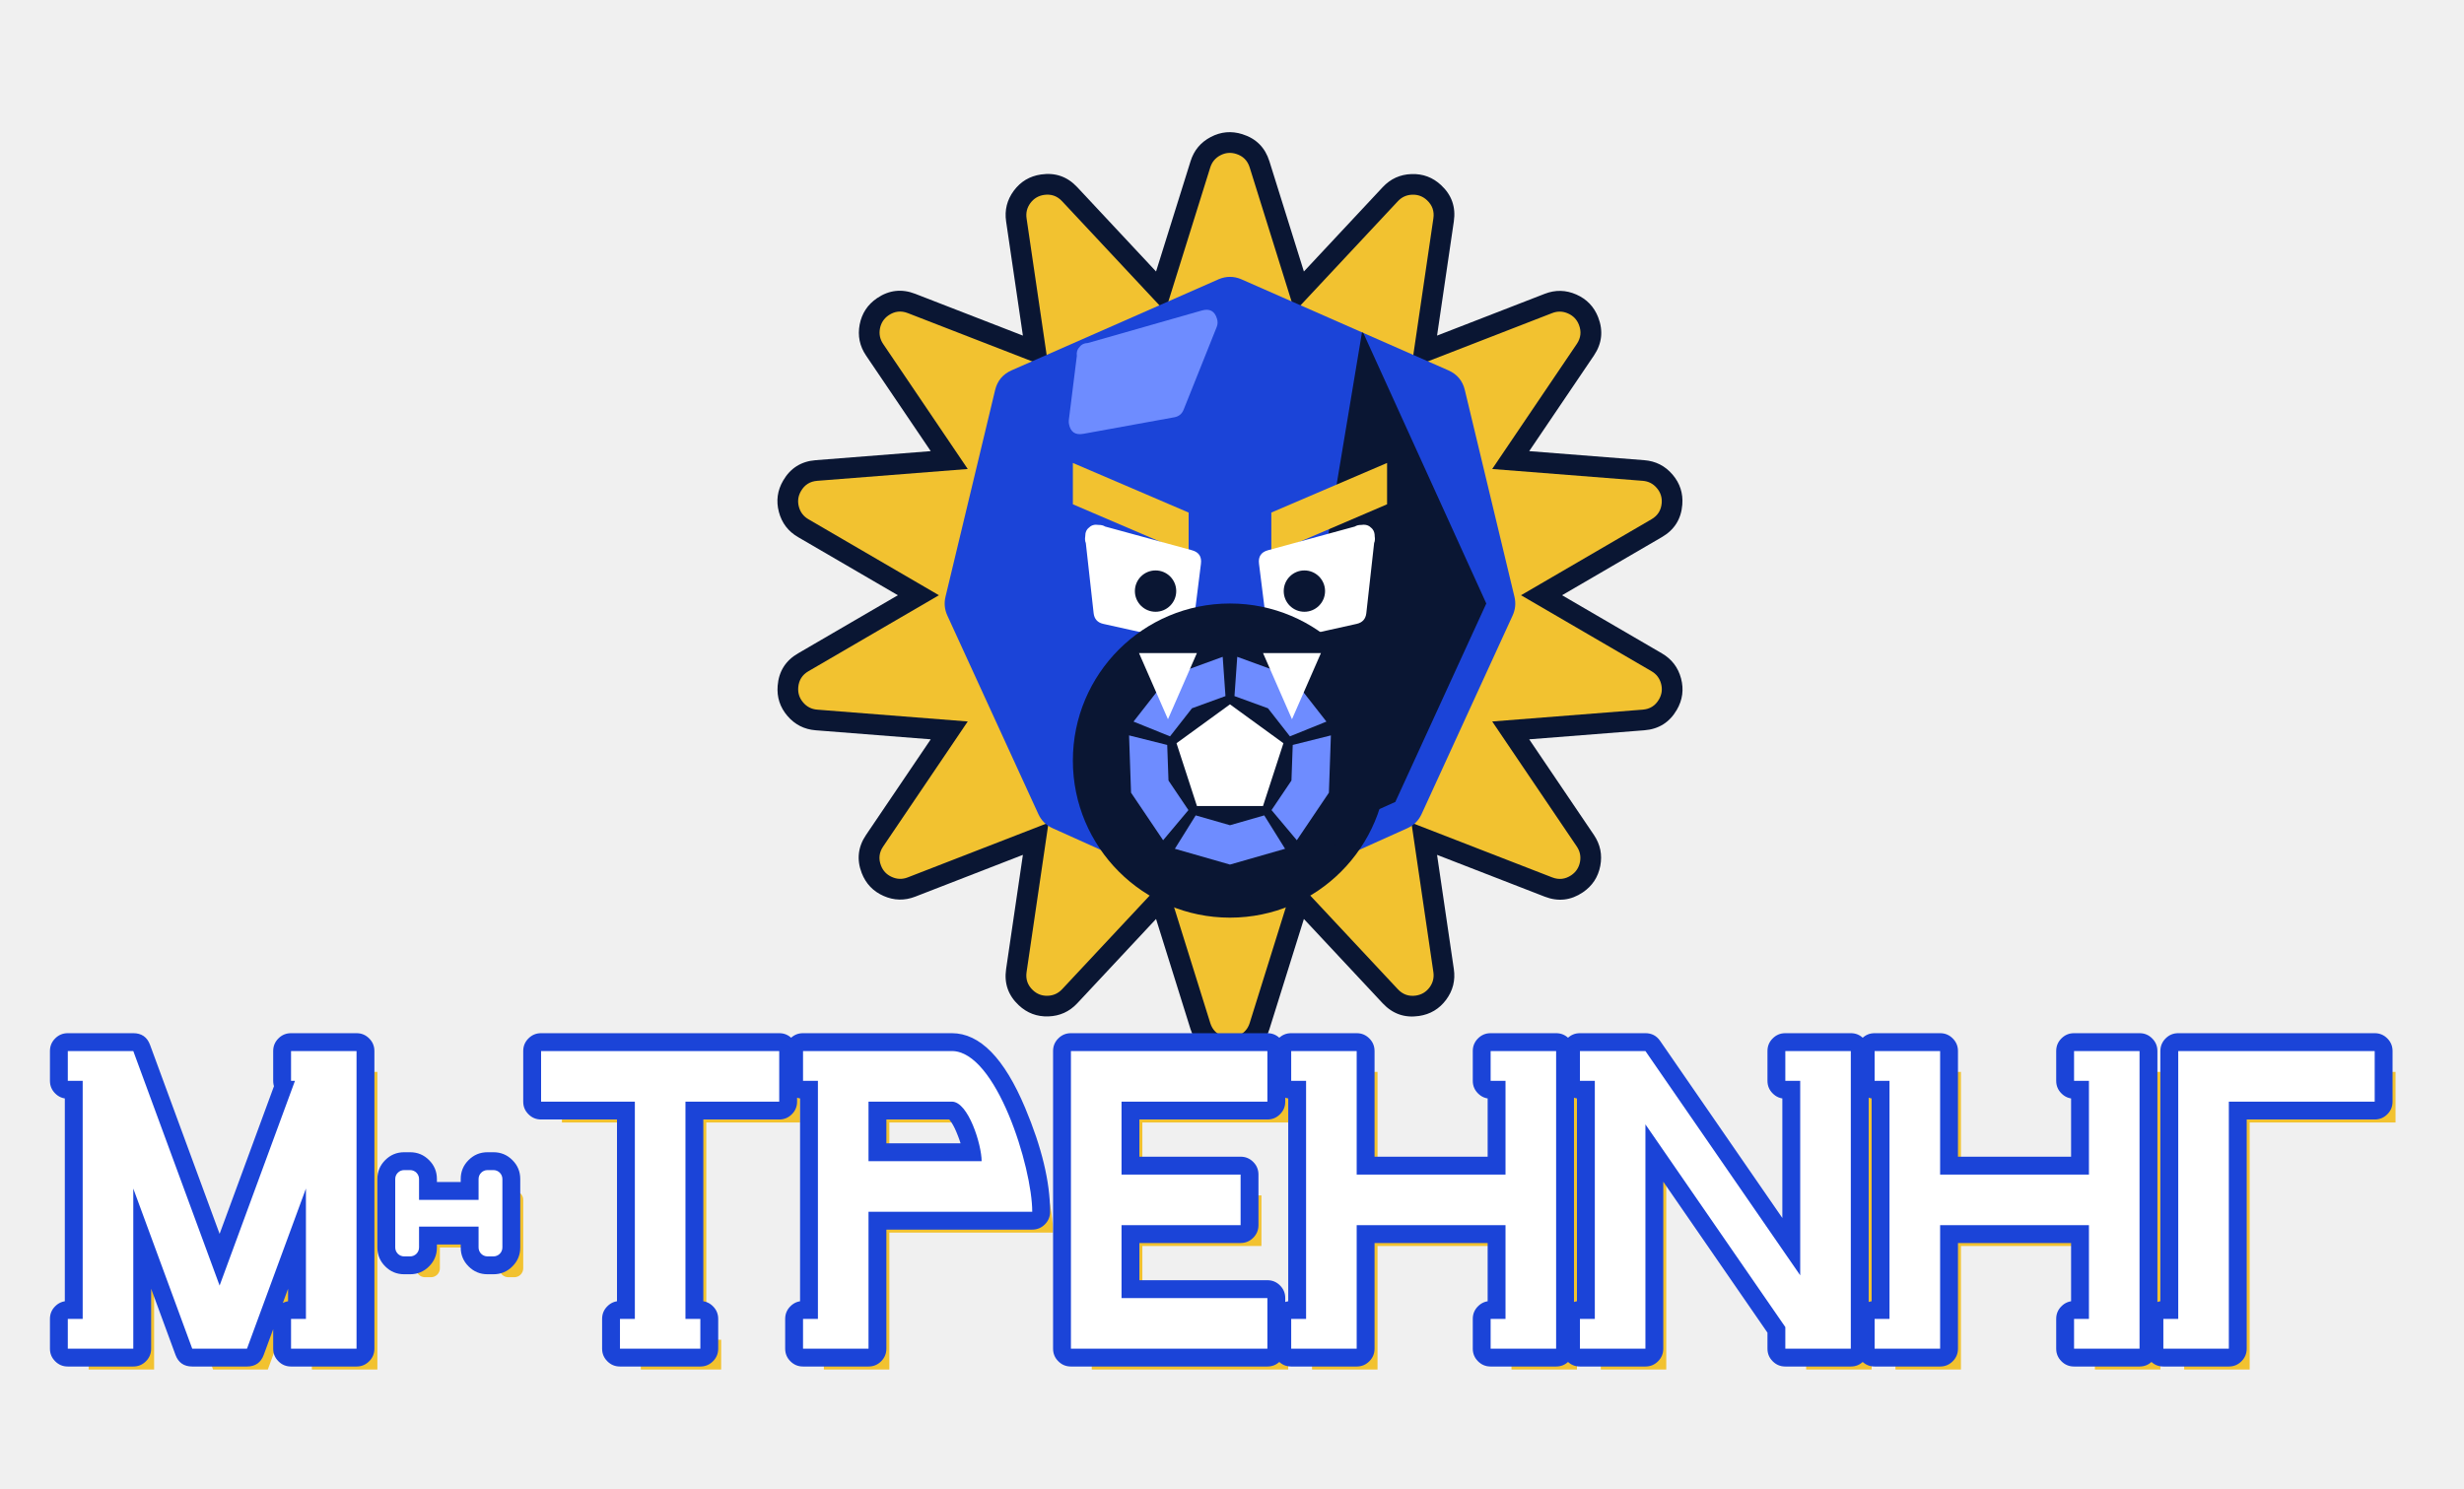
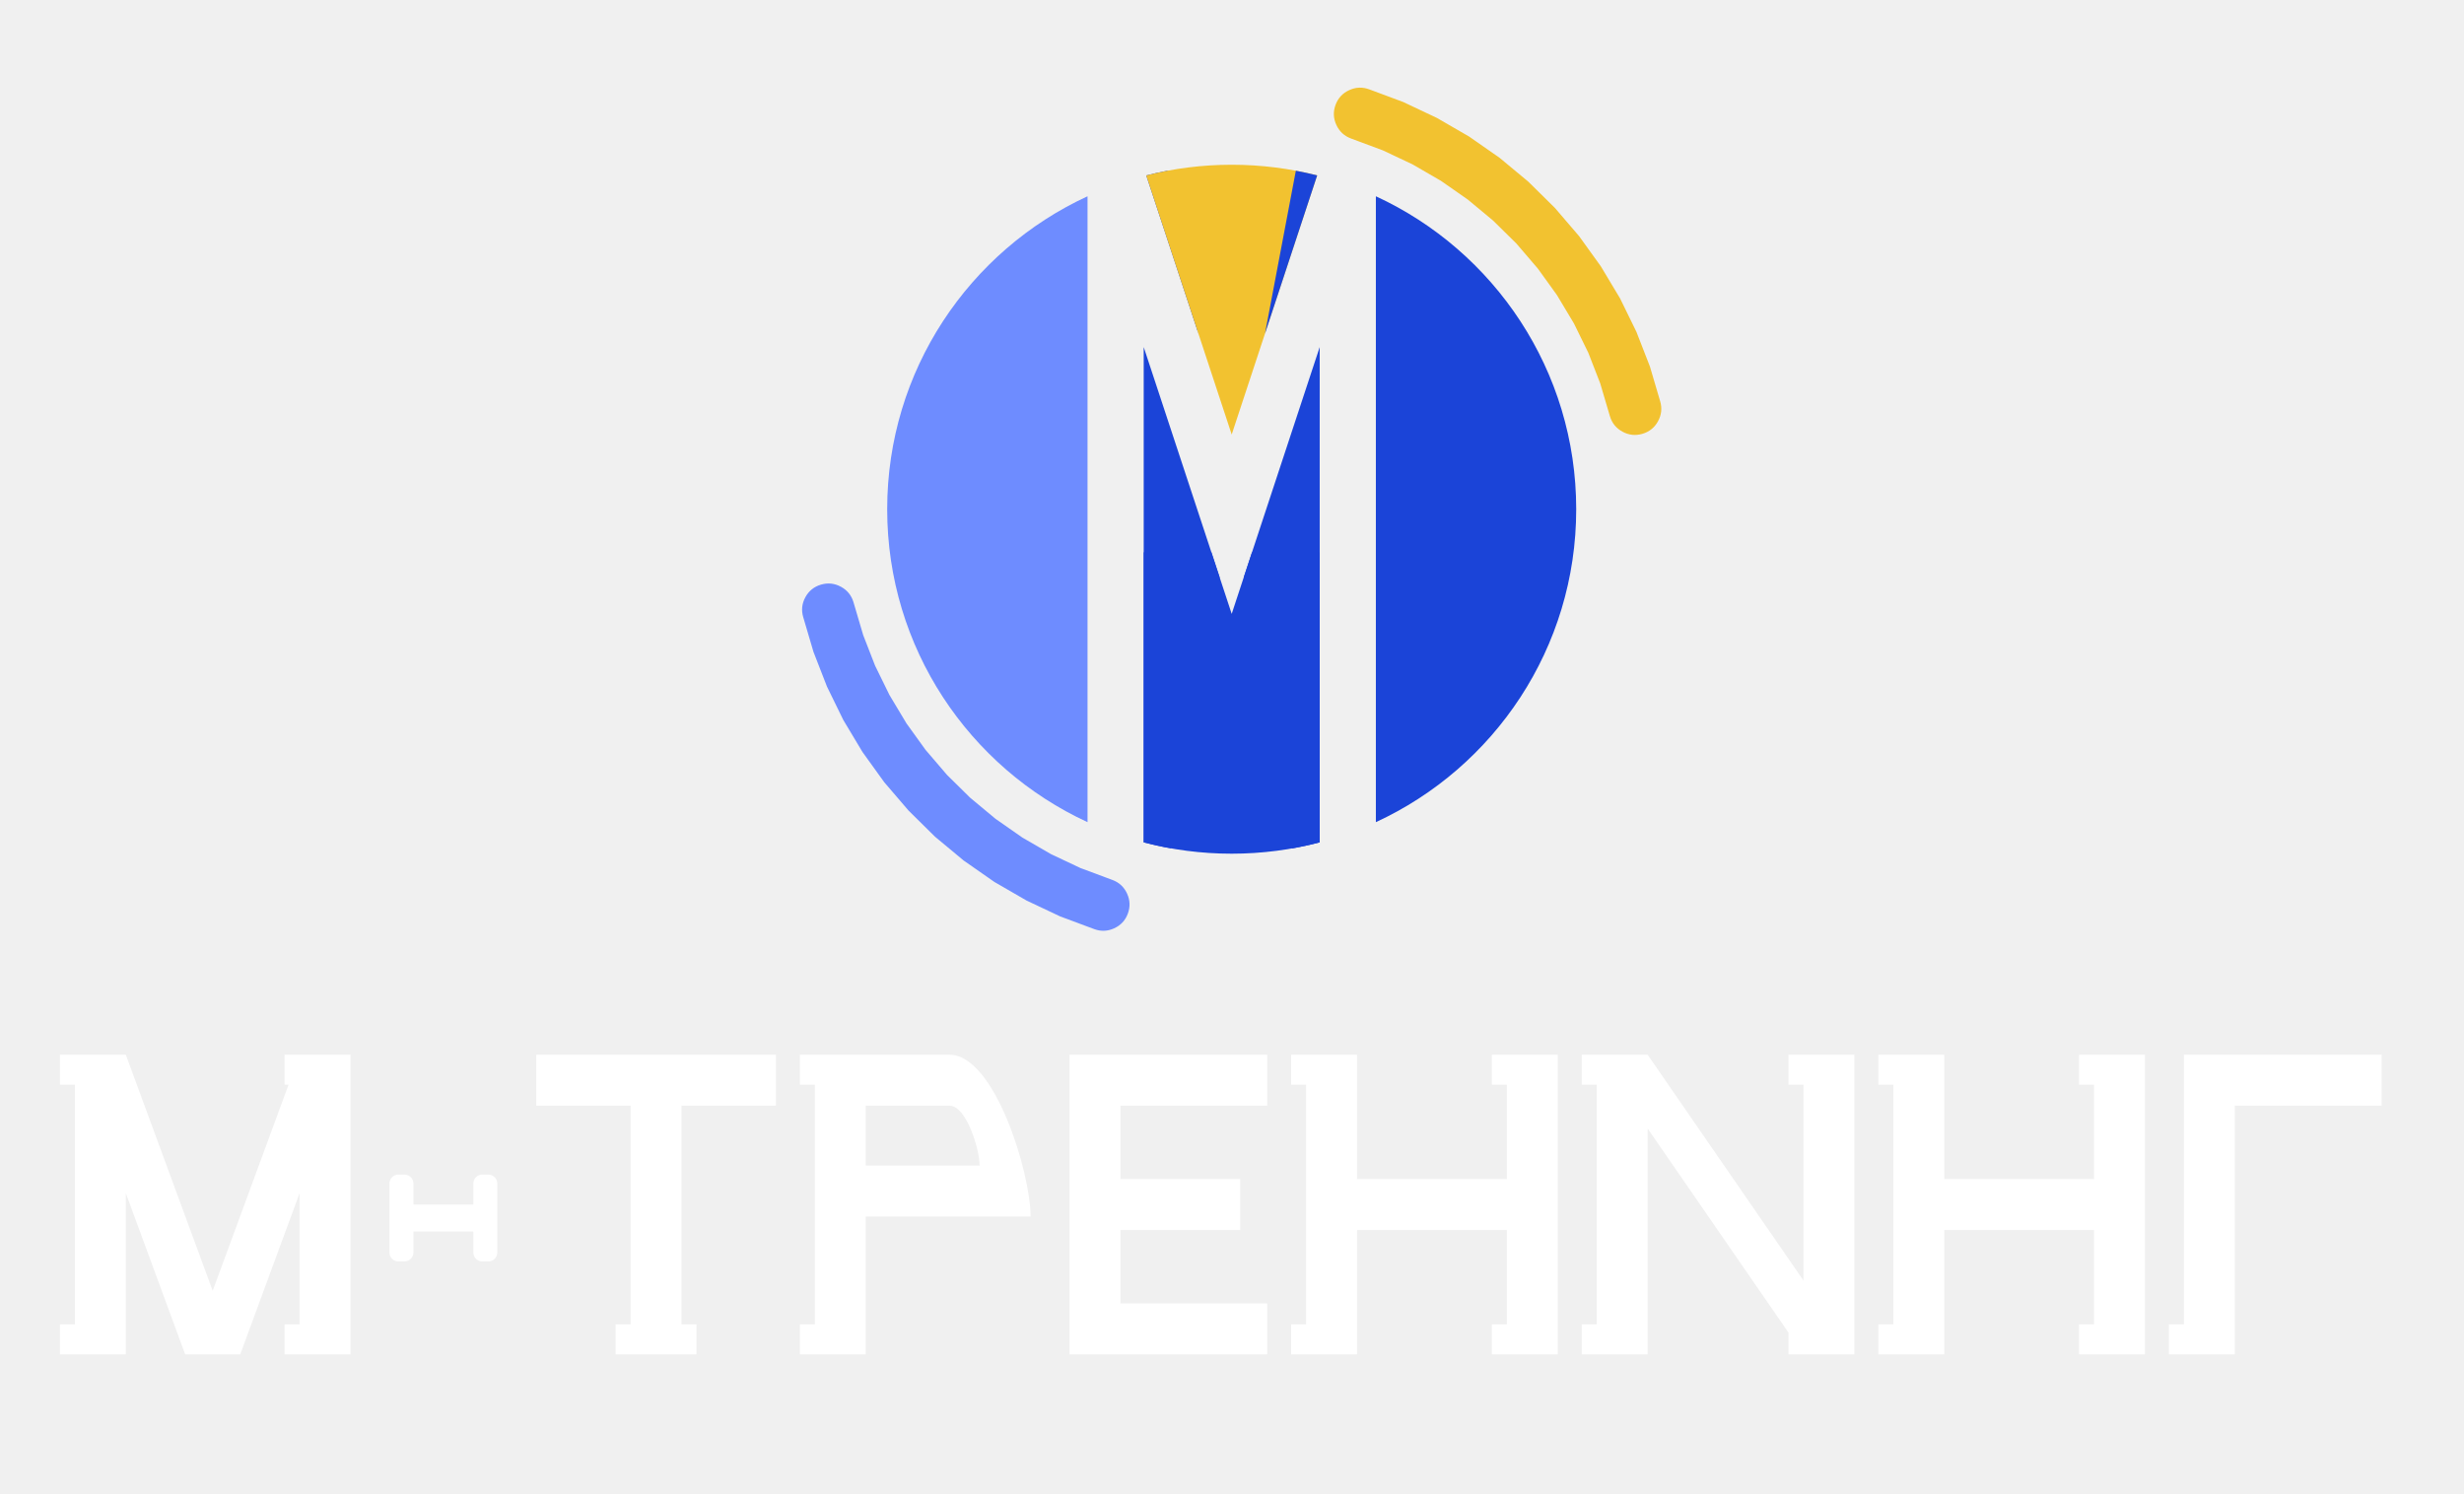
- <svg xmlns="http://www.w3.org/2000/svg" viewBox="0 0 596 360" role="img" aria-labelledby="t">
-   <g transform="translate(169.51 12)">
-     <path fill="#0A1633" d="M110.12 210.32 91.05 230.73Q88.22 233.75 84.08 233.89Q79.94 234.03 76.92 231.2Q73.09 227.63 73.85 222.44L77.91 194.81L51.87 204.92Q48.01 206.42 44.22 204.75Q40.43 203.08 38.93 199.22Q37.04 194.33 39.97 189.99L55.62 166.86L27.77 164.67Q23.64 164.34 20.95 161.19Q18.26 158.04 18.59 153.91Q19 148.69 23.53 146.06L47.67 132L23.53 117.94Q19.95 115.86 18.89 111.86Q17.83 107.85 19.92 104.27Q22.55 99.74 27.77 99.33L55.62 97.14L39.97 74.01Q37.65 70.58 38.43 66.51Q39.22 62.44 42.65 60.12Q46.99 57.19 51.87 59.08L77.91 69.19L73.85 41.56Q73.25 37.46 75.72 34.13Q78.19 30.81 82.29 30.21Q87.47 29.45 91.05 33.27L110.12 53.68L118.46 27.02Q119.69 23.06 123.36 21.14Q127.03 19.22 130.98 20.46Q135.98 22.02 137.54 27.02L145.88 53.68L164.95 33.27Q167.78 30.25 171.92 30.11Q176.06 29.97 179.08 32.8Q182.91 36.37 182.15 41.56L178.09 69.19L204.13 59.08Q207.99 57.58 211.78 59.25Q215.57 60.92 217.07 64.78Q218.96 69.67 216.03 74.01L200.38 97.14L228.23 99.33Q232.36 99.66 235.05 102.81Q237.74 105.96 237.41 110.09Q237 115.31 232.47 117.94L208.33 132L232.47 146.06Q236.05 148.14 237.11 152.14Q238.17 156.15 236.08 159.73Q233.45 164.26 228.23 164.67L200.38 166.86L216.03 189.99Q218.35 193.42 217.57 197.49Q216.78 201.56 213.35 203.88Q209.01 206.81 204.13 204.92L178.09 194.81L182.15 222.44Q182.75 226.54 180.28 229.87Q177.81 233.19 173.71 233.79Q168.53 234.55 164.95 230.73L145.88 210.32L137.54 236.98Q136.31 240.94 132.64 242.86Q128.97 244.78 125.02 243.54Q120.02 241.98 118.46 236.98L110.12 210.32Z" />
-     <path fill="#F2C230" d="M143.66 200.63 132.77 235.49Q132.15 237.47 130.32 238.43Q128.49 239.39 126.51 238.77Q124.01 237.99 123.23 235.49L112.34 200.63L87.4 227.31Q85.98 228.83 83.91 228.9Q81.84 228.97 80.33 227.55Q78.42 225.76 78.8 223.17L84.11 187.04L50.06 200.26Q48.13 201.01 46.24 200.17Q44.34 199.34 43.59 197.41Q42.64 194.96 44.11 192.79L64.57 162.54L28.17 159.68Q26.1 159.52 24.76 157.94Q23.41 156.37 23.57 154.31Q23.78 151.69 26.04 150.38L57.6 132L26.04 113.62Q24.25 112.58 23.72 110.58Q23.19 108.58 24.24 106.79Q25.55 104.52 28.17 104.32L64.57 101.46L44.11 71.21Q42.95 69.49 43.34 67.46Q43.74 65.42 45.45 64.26Q47.62 62.8 50.06 63.74L84.11 76.96L78.8 40.83Q78.5 38.78 79.73 37.12Q80.97 35.46 83.02 35.15Q85.61 34.77 87.4 36.69L112.34 63.37L123.23 28.51Q123.85 26.53 125.68 25.57Q127.51 24.61 129.49 25.23Q131.99 26.01 132.77 28.51L143.66 63.37L168.6 36.69Q170.02 35.17 172.09 35.1Q174.16 35.03 175.67 36.45Q177.58 38.24 177.2 40.83L171.89 76.96L205.94 63.74Q207.87 62.99 209.76 63.83Q211.66 64.66 212.41 66.59Q213.36 69.04 211.89 71.21L191.43 101.46L227.83 104.32Q229.9 104.48 231.24 106.06Q232.59 107.63 232.43 109.69Q232.22 112.31 229.96 113.62L198.4 132L229.96 150.38Q231.75 151.42 232.28 153.42Q232.81 155.42 231.76 157.21Q230.45 159.48 227.83 159.68L191.43 162.54L211.89 192.79Q213.05 194.51 212.66 196.54Q212.26 198.58 210.55 199.74Q208.38 201.2 205.94 200.26L171.89 187.04L177.2 223.17Q177.5 225.22 176.27 226.88Q175.03 228.54 172.98 228.85Q170.39 229.23 168.6 227.31L143.66 200.63ZM163.6 176.6 179.31 156.89Q179.37 156.81 179.42 156.74L185.03 132.17Q185.04 132.07 185.06 131.98L179.46 107.41Q179.43 107.31 179.4 107.22L163.69 87.52Q163.62 87.44 163.56 87.37L140.85 76.44Q140.76 76.4 140.67 76.36H115.47Q115.37 76.37 115.28 76.37L92.57 87.31Q92.49 87.36 92.4 87.4L76.69 107.11Q76.63 107.19 76.58 107.26L70.97 131.83Q70.96 131.93 70.94 132.02L76.54 156.6Q76.57 156.69 76.6 156.78L92.31 176.48Q92.38 176.56 92.44 176.63L115.15 187.56Q115.24 187.6 115.33 187.64H140.53Q140.63 187.63 140.72 187.63L163.43 176.69Q163.51 176.64 163.6 176.6Z" />
-     <path fill="#1B44D8" d="M130.68 55.53Q130.83 55.59 130.97 55.66L180.82 77.59Q184 78.99 184.81 82.37L196.81 132.37Q197.37 134.72 196.36 136.92L174.36 184.92Q173.27 187.31 170.87 188.38L130.87 206.38Q128 207.68 125.13 206.38L85.13 188.38Q82.73 187.31 81.64 184.92L59.64 136.92Q58.63 134.72 59.19 132.37L71.19 82.37Q72 78.99 75.18 77.59L125.03 55.66Q125.17 55.59 125.32 55.53Q126.66 54.98 128 54.98Q129.35 54.98 130.68 55.53Z" />
-     <path fill="#0A1633" d="M159.93 68.4 160.25 68.54 190 134 168 182 128 200 148 140 159.93 68.4Z" />
-     <path fill="#6E8CFF" d="M91.61 71.95Q92.27 71.02 93.64 70.98L121.18 63.12Q124.06 62.29 124.88 65.18Q125.17 66.16 124.79 67.11L116.79 87.11Q116.17 88.65 114.54 88.95L92.54 92.95Q91.06 93.22 90.19 92.62Q89.32 92.01 89.05 90.54Q88.97 90.08 89.02 89.63L90.96 74.11Q90.79 72.75 91.61 71.95Z" />
-     <path fill="#F2C230" d="M90 100 118 112V122L90 110ZM166 100V110L138 122V112Z" />
-     <path fill="#FFFFFF" d="M162.87 119.37 160.98 136.33Q160.74 138.46 158.65 138.93L140.65 142.93Q140.51 142.96 140.37 142.98Q137.4 143.35 137.02 140.37L135.02 124.37Q134.7 121.79 137.21 121.11L158.2 115.38Q158.82 114.98 159.76 114.99Q160.84 114.82 161.58 115.24Q161.84 115.38 162.05 115.6Q162.3 115.78 162.48 116.01Q163.02 116.68 163.01 117.77Q163.16 118.7 162.87 119.37ZM96.24 114.99Q97.18 114.98 97.8 115.38L118.79 121.11Q121.3 121.79 120.98 124.37L118.98 140.37Q118.6 143.35 115.63 142.98Q115.49 142.96 115.35 142.93L97.35 138.93Q95.26 138.46 95.02 136.33L93.13 119.37Q92.84 118.7 92.99 117.76Q92.98 116.3 93.95 115.6Q94.79 114.76 96.24 114.99Z" />
-     <path fill="#0A1633" d="M146 126C148.76 126 151 128.24 151 131C151 133.76 148.76 136 146 136C143.24 136 141 133.76 141 131C141 128.24 143.24 126 146 126ZM110 126C112.76 126 115 128.24 115 131C115 133.76 112.76 136 110 136C107.24 136 105 133.76 105 131C105 128.24 107.24 126 110 126Z" />
-     <path fill="#0A1633" d="M128 134C148.99 134 166 151.01 166 172C166 192.99 148.99 210 128 210C107.01 210 90 192.99 90 172C90 151.01 107.01 134 128 134Z" />
-     <path fill="#FFFFFF" d="M128 158.4 140.93 167.8 135.99 183H120.01L115.07 167.8Z" />
-     <path fill="#6E8CFF" d="M129.09 156.4 137.19 159.35 142.5 166.14 151.33 162.57 142.79 151.65 129.76 146.9Z" />
-     <path fill="#6E8CFF" d="M143.18 168.22 142.87 176.83 138.05 183.98 144.17 191.27 151.93 179.77 152.41 165.91Z" />
-     <path fill="#6E8CFF" d="M136.29 185.26 128 187.64 119.71 185.26 114.67 193.34 128 197.16 141.33 193.34Z" />
-     <path fill="#6E8CFF" d="M117.95 183.98 113.13 176.83 112.82 168.22 103.59 165.91 104.07 179.77 111.83 191.27Z" />
-     <path fill="#6E8CFF" d="M113.5 166.14 118.81 159.35 126.91 156.4 126.24 146.9 113.21 151.65 104.67 162.57Z" />
-     <path fill="#0A1633" d="M145.48 151.16 153.87 163.59 154.39 178.58 160.99 180.23 160.34 161.49 149.85 145.95Z" />
-     <path fill="#0A1633" d="M153.22 182.19 143.99 194.01 129.9 199.13 130.37 205.92 147.98 199.51 159.52 184.74Z" />
-     <path fill="#0A1633" d="M126.1 199.13 112.01 194.01 102.78 182.19 96.48 184.74 108.02 199.51 125.63 205.92Z" />
-     <path fill="#0A1633" d="M101.61 178.58 102.13 163.59 110.52 151.16 106.15 145.95 95.66 161.49 95.01 180.23Z" />
-     <path fill="#0A1633" d="M113.59 148.93 128 144.8 142.41 148.93 146.02 143.17 128 138 109.98 143.17Z" />
-     <path fill="#FFFFFF" d="M106 146H120L113 162ZM150 146 143 162 136 146Z" />
+ <svg xmlns="http://www.w3.org/2000/svg" viewBox="0 0 658 399" role="img" aria-labelledby="t">
+   <g transform="translate(200.92 12)">
+     <path fill="#F2C230" d="M164.74 11.87 173.79 15.24 182.79 19.49 191.4 24.47 199.57 30.17 207.22 36.53 214.3 43.52 220.78 51.08 226.59 59.15 231.71 67.69 236.08 76.63 239.69 85.91 242.42 95.17Q243.24 97.95 241.85 100.5Q240.46 103.04 237.68 103.86Q234.9 104.68 232.35 103.29Q229.81 101.91 228.99 99.13L226.34 90.15L233.06 88.17L226.53 90.7L223.14 81.98L229.66 79.44L223.38 82.52L219.26 74.11L225.55 71.04L219.54 74.63L214.73 66.6L220.74 63L215.06 67.09L209.59 59.5L215.27 55.41L209.95 59.96L203.86 52.85L209.18 48.3L204.27 53.28L197.6 46.71L202.51 41.73L198.04 47.11L190.84 41.12L195.32 35.74L191.31 41.48L183.63 36.12L187.64 30.38L184.13 36.44L176.03 31.75L179.54 25.69L176.55 32.02L168.09 28.03L171.07 21.7L168.63 28.26L159.86 24.99Q157.14 23.98 155.94 21.34Q154.73 18.71 155.74 15.99Q156.75 13.27 159.39 12.07Q162.03 10.86 164.74 11.87Z" />
+     <path fill="#6E8CFF" d="M91.26 236.13 82.21 232.76 73.21 228.51 64.6 223.53 56.43 217.83 48.78 211.47 41.7 204.48 35.22 196.92 29.41 188.85 24.29 180.31 19.92 171.37 16.31 162.09 13.58 152.83Q12.76 150.05 14.15 147.5Q15.54 144.96 18.32 144.14Q21.1 143.32 23.65 144.71Q26.19 146.09 27.01 148.87L29.66 157.85L22.94 159.83L29.47 157.3L32.86 166.02L26.34 168.56L32.62 165.48L36.74 173.89L30.45 176.96L36.46 173.37L41.27 181.4L35.26 185L40.94 180.91L46.41 188.5L40.73 192.59L46.05 188.04L52.14 195.15L46.82 199.7L51.73 194.72L58.4 201.29L53.49 206.27L57.96 200.89L65.16 206.88L60.68 212.26L64.69 206.52L72.37 211.88L68.36 217.62L71.87 211.56L79.97 216.25L76.46 222.31L79.45 215.98L87.91 219.97L84.93 226.3L87.37 219.74L96.14 223.01Q98.86 224.02 100.06 226.66Q101.27 229.29 100.26 232.01Q99.25 234.73 96.61 235.93Q93.97 237.14 91.26 236.13Z" />
+     <path fill="#6E8CFF" d="M89.5 40.42V207.58C57.92 193.01 36 161.06 36 124C36 86.94 57.92 54.99 89.5 40.42Z" />
+     <path fill="#1B44D8" d="M104.5 212.97V80.69L124.77 142.15L111.87 214.59C109.38 214.15 106.92 213.61 104.5 212.97ZM110.87 33.59 119.11 77.1 105.18 34.85C107.05 34.37 108.95 33.95 110.87 33.59Z" />
+     <path fill="#F2C230" d="M128 32C135.88 32 143.52 32.99 150.82 34.85L128 104.05L105.18 34.85C112.48 32.99 120.12 32 128 32Z" />
+     <path fill="#1B44D8" d="M151.5 80.69V212.97C149.08 213.61 146.62 214.15 144.13 214.59L131.23 142.15L151.5 80.69ZM136.89 77.1 145.13 33.59C147.05 33.95 148.95 34.37 150.82 34.85L136.89 77.1Z" />
+     <path fill="#1B44D8" d="M166.5 207.58V40.42C198.08 54.99 220 86.94 220 124C220 161.06 198.08 193.01 166.5 207.58Z" />
+     <path fill="#1B44D8" d="M104.5 212.97V135.5H122.58L128 151.95L133.42 135.5H151.5V212.97C144 214.95 136.12 216 128 216C119.88 216 112 214.95 104.5 212.97Z" />
  </g>
-   <g transform="translate(20 254.27) scale(0.72)">
-     <path fill="#F2C230" d="M2 7H24L53 85.8L78.32 17H77V7H99V107H77V97H82V53.2L62.2 107H43.8L24 53.2V107H2V97H7V17H2ZM510 7H532L584 82.36V17H579V7H601V107H579V99.75L532 31.64V107H510V97H515V17H510ZM413 7H435V48.5H485V17H480V7H502V107H480V97H485V65.5H435V107H413V97H418V17H413ZM609 7H631V48.5H681V17H676V7H698V107H676V97H681V65.5H631V107H609V97H614V17H609ZM249 7H299C313.91 7 326 46.09 326 61H271V107H249V97H254V17H249ZM339 7H405V24H356V48.5H396V65.5H356V90H405V107H339ZM161 7H241V24H209.5V97H214.5V107H187.5V97H192.5V24H161ZM711 7H777V24H728V107H706V97H711ZM271 24V44H309C309 38.48 304.52 24 299 24ZM120 57H140V50C140 48.34 141.34 47 143 47H145C146.66 47 148 48.34 148 50V73C148 74.66 146.66 76 145 76H143C141.34 76 140 74.66 140 73V66H120V73C120 74.66 118.66 76 117 76H115C113.34 76 112 74.66 112 73V50C112 48.34 113.34 47 115 47H117C118.66 47 120 48.34 120 50Z" />
-     <path fill="#1B44D8" d="M-5 -6H17Q21.19 -6 22.63 -2.07L51.63 76.73L46 78.8L40.37 76.73L65.69 7.93L71.32 10V16H70Q67.51 16 65.76 14.24Q64 12.49 64 10V0Q64 -2.49 65.76 -4.24Q67.51 -6 70 -6H92Q94.49 -6 96.24 -4.24Q98 -2.49 98 0V100Q98 102.49 96.24 104.24Q94.49 106 92 106H70Q67.51 106 65.76 104.24Q64 102.49 64 100V90Q64 87.51 65.76 85.76Q67.51 84 70 84H75V90H69V46.2H75L80.63 48.27L60.83 102.07Q59.39 106 55.2 106H36.8Q32.61 106 31.17 102.07L11.37 48.27L17 46.2H23V100Q23 102.49 21.24 104.24Q19.49 106 17 106H-5Q-7.49 106 -9.24 104.24Q-11 102.49 -11 100V90Q-11 87.51 -9.24 85.76Q-7.49 84 -5 84H0V90H-6V10H0V16H-5Q-7.49 16 -9.24 14.24Q-11 12.49 -11 10V0Q-11 -2.49 -9.24 -4.24Q-7.49 -6 -5 -6ZM-5 6V0H1V10H-5V4H0Q2.49 4 4.24 5.76Q6 7.51 6 10V90Q6 92.49 4.24 94.24Q2.49 96 0 96H-5V90H1V100H-5V94H17V100H11V46.2Q11 42.01 14.93 40.56Q17.26 39.71 19.52 40.75Q21.77 41.79 22.63 44.12L42.43 97.93L36.8 100V94H55.2V100L49.57 97.93L69.37 44.12Q70.81 40.2 75 40.2Q77.49 40.2 79.24 41.95Q81 43.71 81 46.2V90Q81 92.49 79.24 94.24Q77.49 96 75 96H70V90H76V100H70V94H92V100H86V0H92V6H70V0H76V10H70V4H71.32Q72.39 4 73.39 4.37Q75.72 5.23 76.77 7.48Q77.81 9.74 76.95 12.07L51.63 80.88Q50.67 83.48 48.07 84.44Q45.74 85.29 43.48 84.25Q41.23 83.21 40.37 80.88L11.37 2.07L17 0V6H-5ZM503 -6H525Q528.15 -6 529.94 -3.41L581.94 71.95L577 75.36H571V10H577V16H572Q569.51 16 567.76 14.24Q566 12.49 566 10V0Q566 -2.49 567.76 -4.24Q569.51 -6 572 -6H594Q596.49 -6 598.24 -4.24Q600 -2.49 600 0V100Q600 102.49 598.24 104.24Q596.49 106 594 106H572Q569.51 106 567.76 104.24Q566 102.49 566 100V92.75H572L567.06 96.16L520.06 28.05L525 24.64H531V100Q531 102.49 529.24 104.24Q527.49 106 525 106H503Q500.51 106 498.76 104.24Q497 102.49 497 100V90Q497 87.51 498.76 85.76Q500.51 84 503 84H508V90H502V10H508V16H503Q500.51 16 498.76 14.24Q497 12.49 497 10V0Q497 -2.49 498.76 -4.24Q500.51 -6 503 -6ZM503 6V0H509V10H503V4H508Q510.49 4 512.24 5.76Q514 7.51 514 10V90Q514 92.49 512.24 94.24Q510.49 96 508 96H503V90H509V100H503V94H525V100H519V24.64Q519 21.49 521.59 19.7Q523.64 18.29 526.08 18.74Q528.53 19.18 529.94 21.23L576.94 89.35Q578 90.88 578 92.75V100H572V94H594V100H588V0H594V6H572V0H578V10H572V4H577Q579.49 4 581.24 5.76Q583 7.51 583 10V75.36Q583 78.51 580.41 80.3Q578.36 81.71 575.92 81.26Q573.47 80.82 572.06 78.77L520.06 3.41L525 0V6H503ZM406 -6H428Q430.49 -6 432.24 -4.24Q434 -2.49 434 0V41.5H428V35.5H478V41.5H472V10H478V16H473Q470.51 16 468.76 14.24Q467 12.49 467 10V0Q467 -2.49 468.76 -4.24Q470.51 -6 473 -6H495Q497.49 -6 499.24 -4.24Q501 -2.49 501 0V100Q501 102.49 499.24 104.24Q497.49 106 495 106H473Q470.51 106 468.76 104.24Q467 102.49 467 100V90Q467 87.51 468.76 85.76Q470.51 84 473 84H478V90H472V58.5H478V64.5H428V58.5H434V100Q434 102.49 432.24 104.24Q430.49 106 428 106H406Q403.51 106 401.76 104.24Q400 102.49 400 100V90Q400 87.51 401.76 85.76Q403.51 84 406 84H411V90H405V10H411V16H406Q403.51 16 401.76 14.24Q400 12.49 400 10V0Q400 -2.49 401.76 -4.24Q403.51 -6 406 -6ZM406 6V0H412V10H406V4H411Q413.49 4 415.24 5.76Q417 7.51 417 10V90Q417 92.49 415.24 94.24Q413.49 96 411 96H406V90H412V100H406V94H428V100H422V58.5Q422 56.01 423.76 54.26Q425.51 52.5 428 52.5H478Q480.49 52.5 482.24 54.26Q484 56.01 484 58.5V90Q484 92.49 482.24 94.24Q480.49 96 478 96H473V90H479V100H473V94H495V100H489V0H495V6H473V0H479V10H473V4H478Q480.49 4 482.24 5.76Q484 7.51 484 10V41.5Q484 43.99 482.24 45.74Q480.49 47.5 478 47.5H428Q425.51 47.5 423.76 45.74Q422 43.99 422 41.5V0H428V6H406ZM602 -6H624Q626.49 -6 628.24 -4.24Q630 -2.49 630 0V41.5H624V35.5H674V41.5H668V10H674V16H669Q666.51 16 664.76 14.24Q663 12.49 663 10V0Q663 -2.49 664.76 -4.24Q666.51 -6 669 -6H691Q693.49 -6 695.24 -4.24Q697 -2.49 697 0V100Q697 102.49 695.24 104.24Q693.49 106 691 106H669Q666.51 106 664.76 104.24Q663 102.49 663 100V90Q663 87.51 664.76 85.76Q666.51 84 669 84H674V90H668V58.5H674V64.5H624V58.5H630V100Q630 102.49 628.24 104.24Q626.49 106 624 106H602Q599.51 106 597.76 104.24Q596 102.49 596 100V90Q596 87.51 597.76 85.76Q599.51 84 602 84H607V90H601V10H607V16H602Q599.51 16 597.76 14.24Q596 12.49 596 10V0Q596 -2.49 597.76 -4.24Q599.51 -6 602 -6ZM602 6V0H608V10H602V4H607Q609.49 4 611.24 5.76Q613 7.51 613 10V90Q613 92.49 611.24 94.24Q609.49 96 607 96H602V90H608V100H602V94H624V100H618V58.5Q618 56.01 619.76 54.26Q621.51 52.5 624 52.5H674Q676.49 52.5 678.24 54.26Q680 56.01 680 58.5V90Q680 92.49 678.24 94.24Q676.49 96 674 96H669V90H675V100H669V94H691V100H685V0H691V6H669V0H675V10H669V4H674Q676.49 4 678.24 5.76Q680 7.51 680 10V41.5Q680 43.99 678.24 45.74Q676.49 47.5 674 47.5H624Q621.51 47.5 619.76 45.74Q618 43.99 618 41.5V0H624V6H602ZM242 -6H292Q306.09 -6 316.62 19.09Q325 39.03 325 54Q325 56.49 323.24 58.24Q321.49 60 319 60H264V54H270V100Q270 102.49 268.24 104.24Q266.49 106 264 106H242Q239.51 106 237.76 104.24Q236 102.49 236 100V90Q236 87.51 237.76 85.76Q239.51 84 242 84H247V90H241V10H247V16H242Q239.51 16 237.76 14.24Q236 12.49 236 10V0Q236 -2.49 237.76 -4.24Q239.51 -6 242 -6ZM242 6V0H248V10H242V4H247Q249.49 4 251.24 5.76Q253 7.51 253 10V90Q253 92.49 251.24 94.24Q249.49 96 247 96H242V90H248V100H242V94H264V100H258V54Q258 51.51 259.76 49.76Q261.51 48 264 48H319V54H313Q313 41.45 305.56 23.73Q301.89 15 297.89 10.17Q294.43 6 292 6H242ZM332 -6H398Q400.49 -6 402.24 -4.24Q404 -2.49 404 0V17Q404 19.49 402.24 21.24Q400.49 23 398 23H349V17H355V41.5H349V35.5H389Q391.49 35.5 393.24 37.26Q395 39.01 395 41.5V58.5Q395 60.99 393.24 62.74Q391.49 64.5 389 64.5H349V58.5H355V83H349V77H398Q400.49 77 402.24 78.76Q404 80.51 404 83V100Q404 102.49 402.24 104.24Q400.49 106 398 106H332Q329.51 106 327.76 104.24Q326 102.49 326 100V0Q326 -2.49 327.76 -4.24Q329.51 -6 332 -6ZM332 6V0H338V100H332V94H398V100H392V83H398V89H349Q346.51 89 344.76 87.24Q343 85.49 343 83V58.5Q343 56.01 344.76 54.26Q346.51 52.5 349 52.5H389V58.5H383V41.5H389V47.5H349Q346.51 47.5 344.76 45.74Q343 43.99 343 41.5V17Q343 14.51 344.76 12.76Q346.51 11 349 11H398V17H392V0H398V6H332ZM154 -6H234Q236.49 -6 238.24 -4.24Q240 -2.49 240 0V17Q240 19.49 238.24 21.24Q236.49 23 234 23H202.5V17H208.5V90H202.5V84H207.5Q209.99 84 211.74 85.76Q213.5 87.51 213.5 90V100Q213.5 102.49 211.74 104.24Q209.99 106 207.5 106H180.5Q178.01 106 176.26 104.24Q174.5 102.49 174.5 100V90Q174.5 87.51 176.26 85.76Q178.01 84 180.5 84H185.5V90H179.5V17H185.5V23H154Q151.51 23 149.76 21.24Q148 19.49 148 17V0Q148 -2.49 149.76 -4.24Q151.51 -6 154 -6ZM154 6V0H160V17H154V11H185.5Q187.99 11 189.74 12.76Q191.5 14.51 191.5 17V90Q191.5 92.49 189.74 94.24Q187.99 96 185.5 96H180.5V90H186.5V100H180.5V94H207.5V100H201.5V90H207.5V96H202.5Q200.01 96 198.26 94.24Q196.5 92.49 196.5 90V17Q196.5 14.51 198.26 12.76Q200.01 11 202.5 11H234V17H228V0H234V6H154ZM704 -6H770Q772.49 -6 774.24 -4.24Q776 -2.49 776 0V17Q776 19.49 774.24 21.24Q772.49 23 770 23H721V17H727V100Q727 102.49 725.24 104.24Q723.49 106 721 106H699Q696.51 106 694.76 104.24Q693 102.49 693 100V90Q693 87.51 694.76 85.76Q696.51 84 699 84H704V90H698V0Q698 -2.49 699.76 -4.24Q701.51 -6 704 -6ZM704 6V0H710V90Q710 92.49 708.24 94.24Q706.49 96 704 96H699V90H705V100H699V94H721V100H715V17Q715 14.51 716.76 12.76Q718.51 11 721 11H770V17H764V0H770V6H704ZM270 17V37H264V31H302V37H296Q296 33.11 293.54 27.25Q292.4 24.53 291.27 23.18Q290.96 22.8 290.84 22.72Q291.28 23 292 23L264 23V17H270ZM258 17Q258 14.51 259.76 12.76Q261.51 11 264 11L292 11Q299.73 11 304.6 22.61Q308 30.7 308 37Q308 39.49 306.24 41.24Q304.49 43 302 43H264Q261.51 43 259.76 41.24Q258 39.49 258 37V17ZM113 44H133V50H127V43Q127 39.27 129.64 36.64Q132.27 34 136 34H138Q141.73 34 144.36 36.64Q147 39.27 147 43V66Q147 69.73 144.36 72.36Q141.73 75 138 75H136Q132.27 75 129.64 72.36Q127 69.73 127 66V59H133V65H113V59H119V66Q119 69.73 116.36 72.36Q113.73 75 110 75H108Q104.27 75 101.64 72.36Q99 69.73 99 66V43Q99 39.27 101.64 36.64Q104.27 34 108 34H110Q113.73 34 116.36 36.64Q119 39.27 119 43V50H113V44ZM113 56Q110.51 56 108.76 54.24Q107 52.49 107 50V43Q107 46 110 46H108Q111 46 111 43V66Q111 63 108 63H110Q107 63 107 66V59Q107 56.51 108.76 54.76Q110.51 53 113 53H133Q135.49 53 137.24 54.76Q139 56.51 139 59V66Q139 63 136 63H138Q135 63 135 66V43Q135 46 138 46H136Q139 46 139 43V50Q139 52.49 137.24 54.24Q135.49 56 133 56H113Z" />
+   <g transform="translate(20 281.7) scale(0.8)">
    <path fill="#FFFFFF" d="M-5 0H17L46 78.8L71.32 10H70V0H92V100H70V90H75V46.2L55.2 100H36.8L17 46.2V100H-5V90H0V10H-5ZM503 0H525L577 75.36V10H572V0H594V100H572V92.75L525 24.64V100H503V90H508V10H503ZM406 0H428V41.5H478V10H473V0H495V100H473V90H478V58.5H428V100H406V90H411V10H406ZM602 0H624V41.5H674V10H669V0H691V100H669V90H674V58.5H624V100H602V90H607V10H602ZM242 0H292C306.91 0 319 39.09 319 54H264V100H242V90H247V10H242ZM332 0H398V17H349V41.5H389V58.5H349V83H398V100H332ZM154 0H234V17H202.5V90H207.5V100H180.5V90H185.5V17H154ZM704 0H770V17H721V100H699V90H704ZM264 17V37H302C302 31.48 297.52 17 292 17ZM113 50H133V43C133 41.34 134.34 40 136 40H138C139.66 40 141 41.34 141 43V66C141 67.66 139.66 69 138 69H136C134.34 69 133 67.66 133 66V59H113V66C113 67.66 111.66 69 110 69H108C106.34 69 105 67.66 105 66V43C105 41.34 106.34 40 108 40H110C111.66 40 113 41.34 113 43Z" />
  </g>
</svg>
